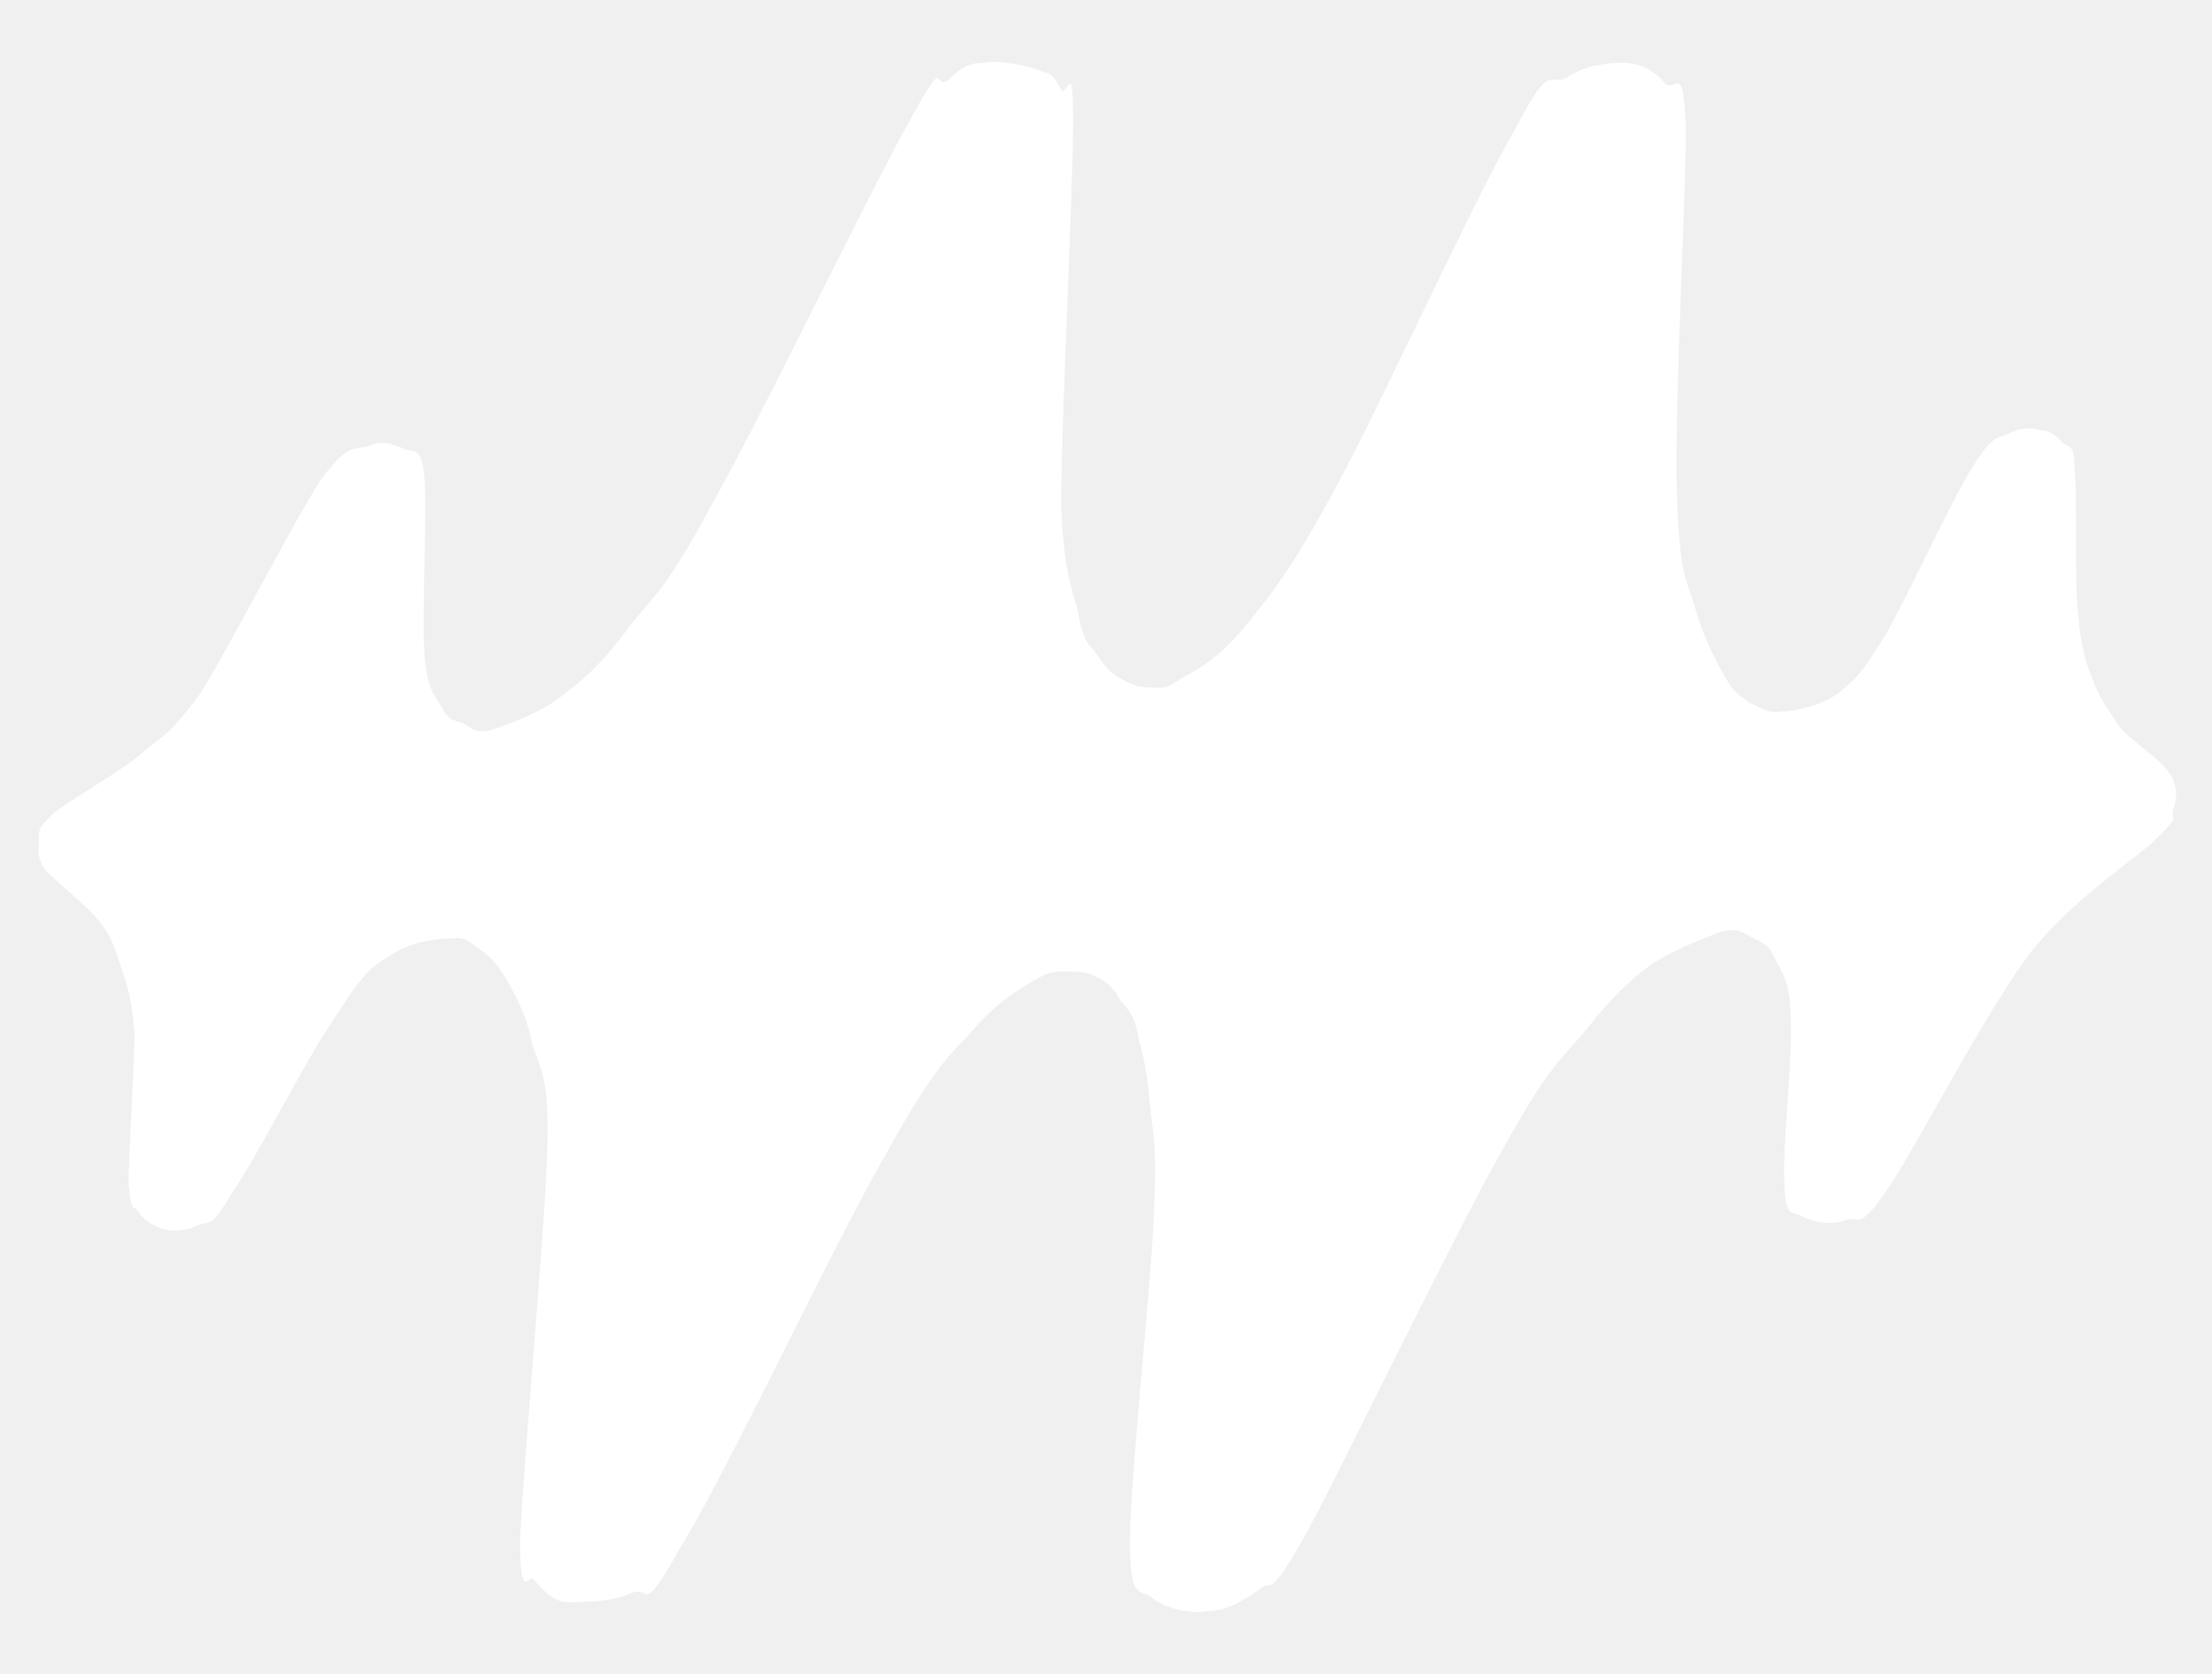
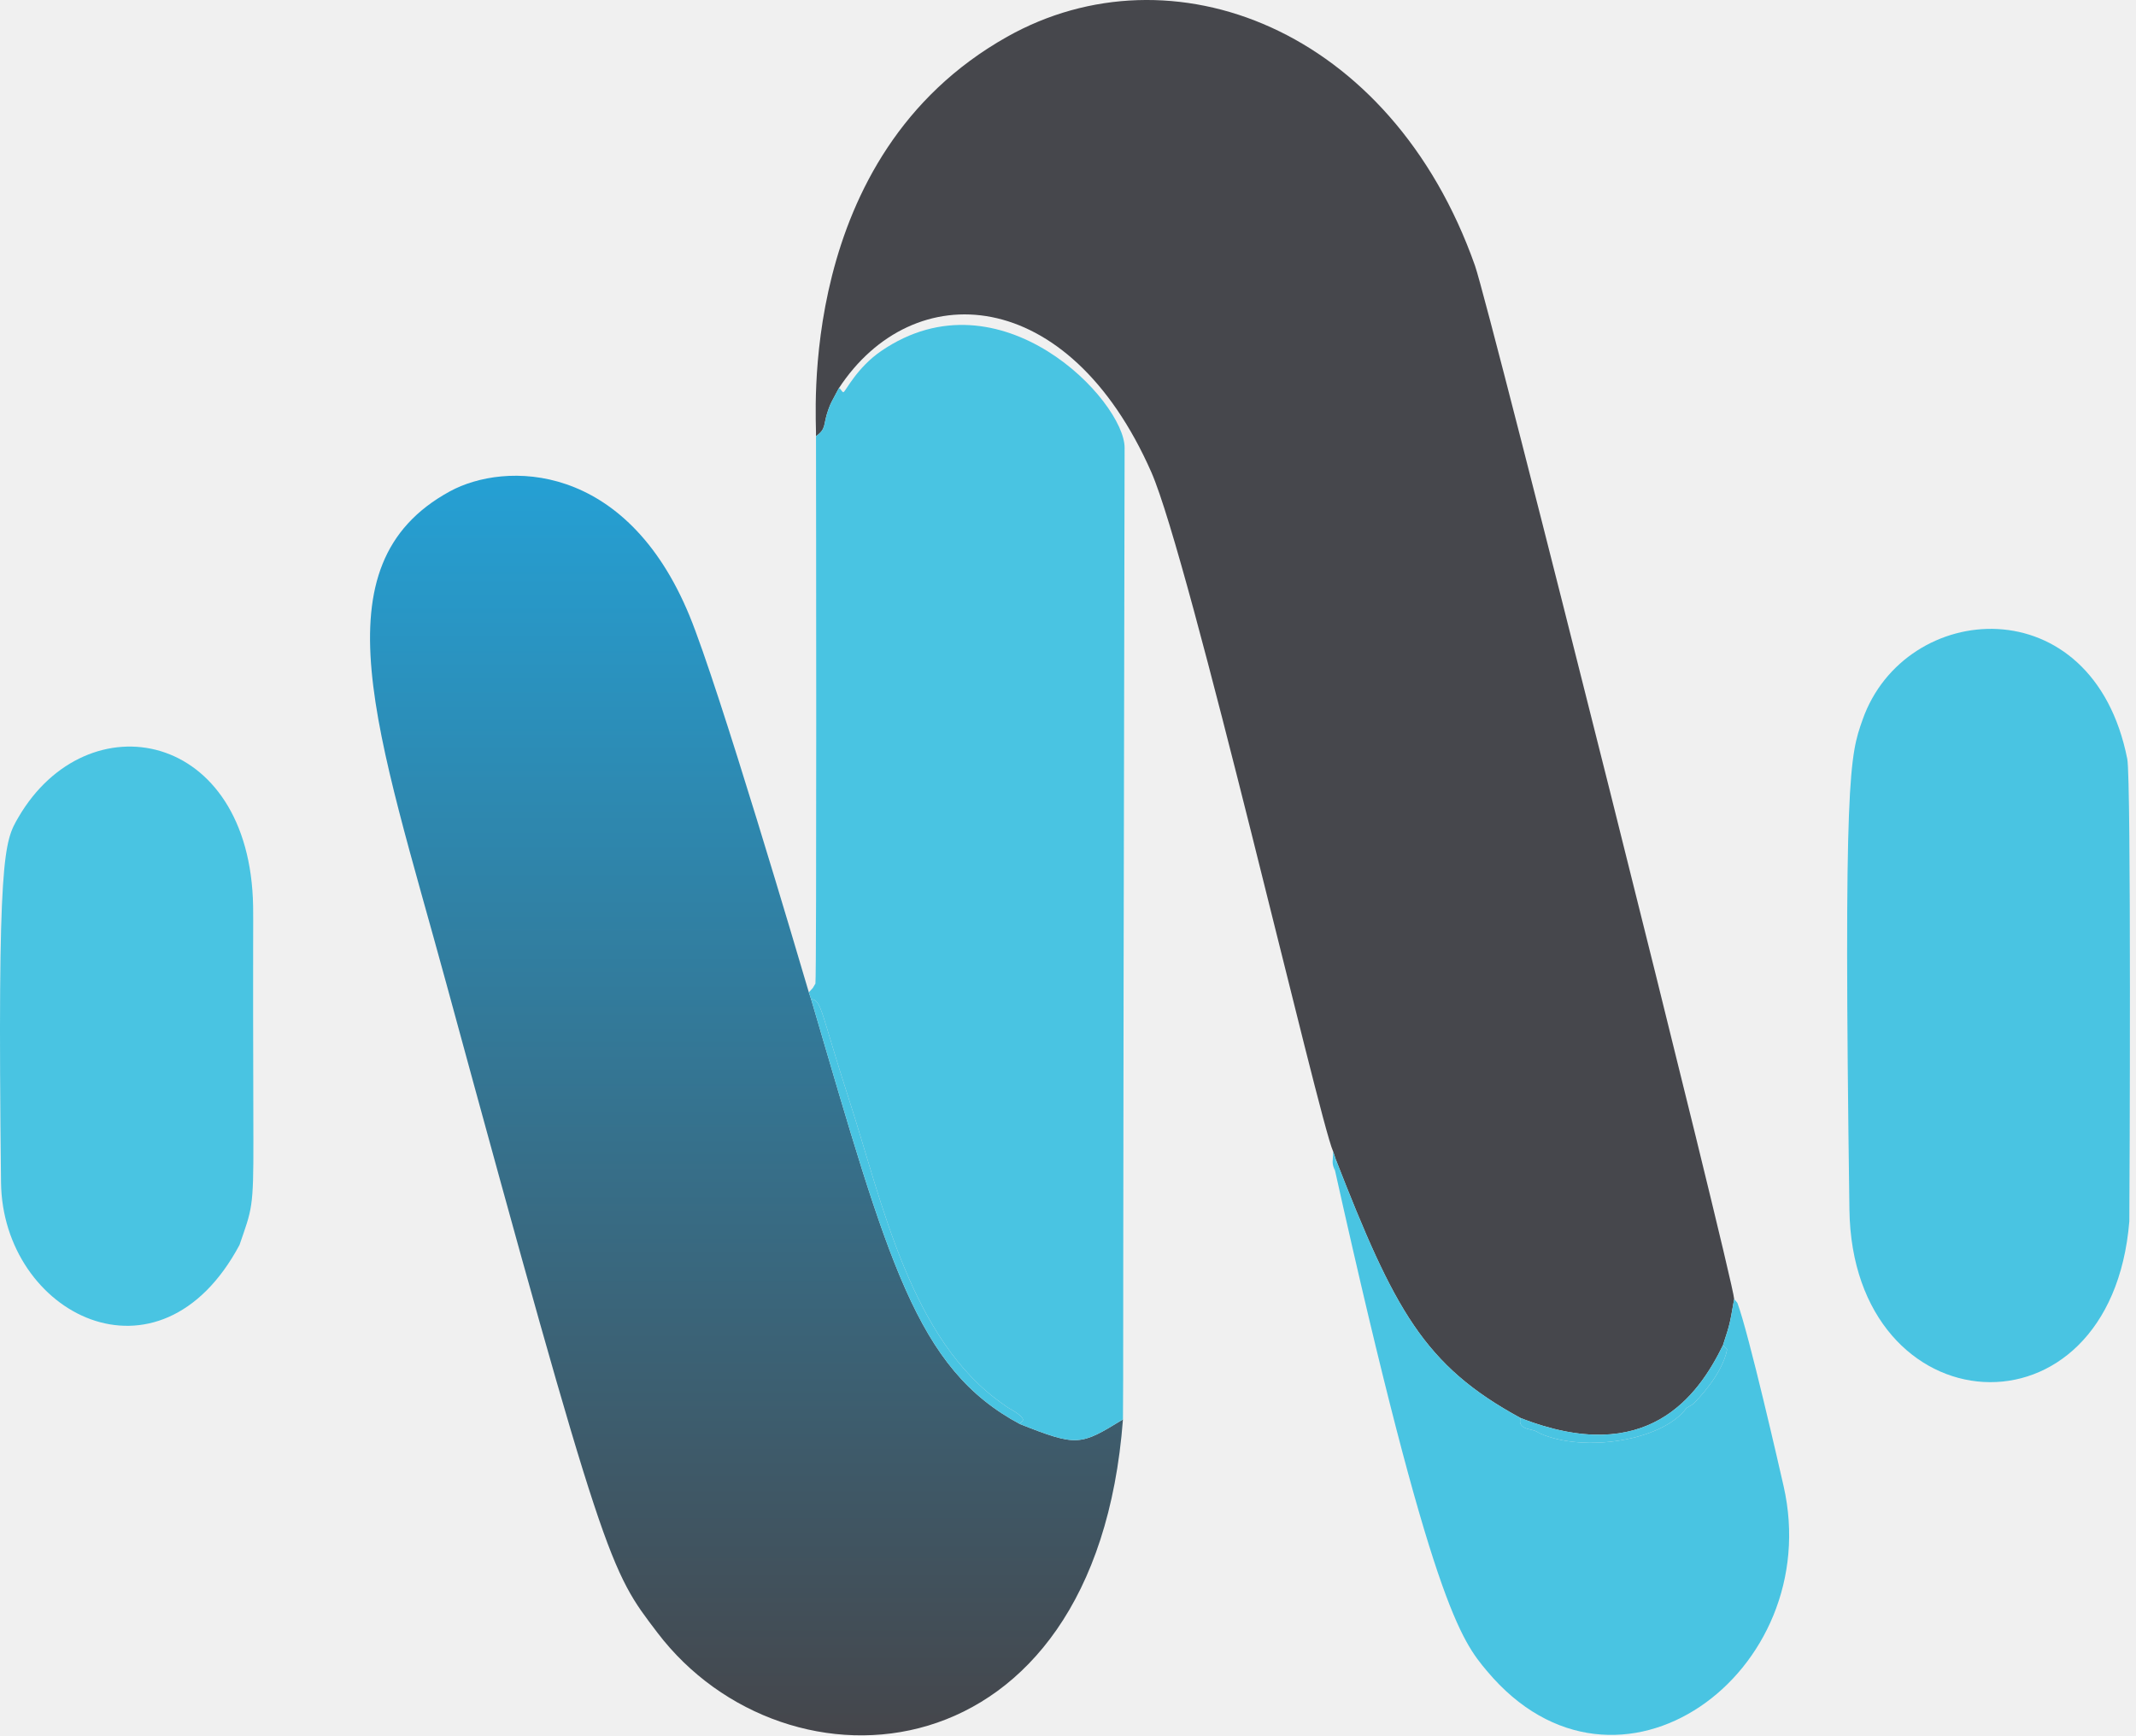
- <svg xmlns="http://www.w3.org/2000/svg" viewBox="17 26 74 56">
-   <path d="M49.9,28.1C49.4,28.1 49.1,28.3 48.7,28.7C48.2,29 48.7,27.7 47.4,30.1C46.1,32.4 42.4,40.1 40.8,42.9C39.3,45.7 38.9,45.9 38.1,46.9C37.3,48 36.7,48.6 35.9,49.2C35.2,49.8 34.1,50.2 33.5,50.4C32.9,50.6 32.7,50.3 32.5,50.2C32.2,50.1 32,50.1 31.8,49.7C31.6,49.3 31.3,49.2 31.2,47.9C31.1,46.6 31.3,43.1 31.2,42C31.1,40.8 30.8,41.2 30.5,41C30.2,40.9 29.8,40.7 29.4,40.9C28.9,41.1 28.7,40.7 27.7,42.1C26.8,43.5 24.7,47.6 23.7,49.2C22.6,50.7 22.3,50.7 21.5,51.4C20.7,52 19.3,52.8 18.8,53.2C18.3,53.7 18.3,53.7 18.3,54.1C18.3,54.4 18.2,54.6 18.5,55.1C18.9,55.5 19.9,56.3 20.3,56.8C20.7,57.3 20.8,57.6 21,58.2C21.2,58.8 21.4,59.3 21.5,60.5C21.5,61.7 21.3,64.6 21.3,65.6C21.4,66.7 21.5,66.3 21.6,66.5C21.8,66.8 22.1,67 22.4,67.1C22.7,67.2 23.2,67.2 23.6,67C24,66.8 24,67.2 24.7,66C25.5,64.9 27.2,61.5 28.1,60.2C29,58.8 29.3,58.4 30,58C30.7,57.5 31.6,57.4 32.1,57.4C32.6,57.3 32.8,57.6 33.1,57.8C33.4,58 33.6,58.2 33.9,58.7C34.2,59.2 34.6,59.9 34.8,60.9C35.1,61.9 35.4,62 35.3,64.7C35.2,67.5 34.5,75.1 34.4,77.5C34.4,79.8 34.7,78.5 34.9,78.9C35.2,79.2 35.4,79.5 35.9,79.6C36.5,79.6 37.5,79.6 38.1,79.3C38.8,79 38.4,80.2 39.8,77.7C41.3,75.3 45,67.4 46.7,64.5C48.3,61.6 48.8,61.3 49.6,60.4C50.5,59.4 51.1,59.1 51.6,58.8C52.1,58.5 52.3,58.5 52.6,58.5C53,58.5 53.4,58.5 53.7,58.7C54,58.8 54.3,59.1 54.5,59.5C54.8,59.8 55,60.1 55.1,60.8C55.3,61.4 55.4,62.2 55.5,63.2C55.6,64.2 55.7,64.3 55.6,66.7C55.5,69.1 54.8,75.5 54.8,77.6C54.8,79.7 55.2,79.1 55.6,79.5C56,79.8 56.8,80 57.4,79.9C58,79.9 58.5,79.6 59.1,79.2C59.6,78.7 59.3,79.8 60.7,77.3C62,74.9 65.7,67.2 67.3,64.4C68.9,61.5 69.3,61.4 70.1,60.4C70.9,59.4 71.5,58.8 72.2,58.3C72.9,57.8 74,57.4 74.5,57.2C75.1,57 75.3,57.2 75.5,57.3C75.8,57.5 76.1,57.5 76.3,57.9C76.5,58.4 76.9,58.7 76.9,60C77,61.3 76.6,64.5 76.7,65.6C76.7,66.8 77,66.5 77.3,66.7C77.7,66.9 78.3,67 78.8,66.8C79.2,66.7 79.2,67.2 80.2,65.7C81.2,64.2 83.4,59.9 84.9,57.9C86.4,56 88.4,54.8 89.2,54C90,53.2 89.6,53.5 89.7,53.1C89.8,52.8 89.9,52.4 89.6,51.9C89.3,51.4 88.3,50.8 87.9,50.3C87.5,49.7 87.2,49.3 87,48.7C86.7,48 86.6,47.5 86.5,46.3C86.4,45.2 86.5,42.6 86.4,41.7C86.4,40.8 86.2,41 86,40.8C85.8,40.6 85.6,40.4 85.3,40.4C85,40.3 84.6,40.3 84.2,40.5C83.8,40.7 83.7,40.5 83,41.6C82.3,42.7 80.8,46 80.1,47.2C79.3,48.5 79.1,48.7 78.5,49.2C77.9,49.6 77.1,49.8 76.6,49.8C76.1,49.9 75.8,49.6 75.5,49.5C75.3,49.3 75.1,49.3 74.8,48.8C74.5,48.3 74,47.4 73.7,46.3C73.4,45.3 73.2,45.3 73.1,42.6C73,39.9 73.4,32.6 73.4,30.3C73.3,28 73.1,29.1 72.7,28.8C72.4,28.4 71.9,28.1 71.3,28.1C70.7,28.1 70,28.2 69.4,28.6C68.8,28.9 68.9,28 67.7,30.3C66.4,32.5 63.3,39.3 61.8,42.1C60.3,44.9 59.6,45.8 58.7,46.9C57.8,48 57.1,48.4 56.5,48.7C56,49.1 55.8,49 55.5,49C55.1,49 54.8,48.9 54.5,48.7C54.1,48.5 53.9,48.2 53.7,47.9C53.5,47.6 53.3,47.6 53.1,46.7C53,45.9 52.6,45.6 52.5,42.9C52.5,40.1 52.9,32.4 52.9,30.1C52.9,27.8 52.7,29.3 52.5,29C52.3,28.7 52.3,28.5 51.9,28.4C51.4,28.2 50.5,28 49.9,28.1Z" fill="#fff" />
+ <svg xmlns="http://www.w3.org/2000/svg" viewBox="0 0 48 39" fill="none">
+   <path d="M18.848 8.729C18.685 9.042 18.677 9.03 18.613 9.209C18.488 9.558 18.581 9.623 18.337 9.804C18.358 9.463 17.844 3.519 22.633 0.826C26.318 -1.247 31.255 0.623 33.145 5.968C33.477 6.909 38.942 28.712 38.97 29.194C38.873 29.736 38.886 29.725 38.718 30.232C38.16 31.375 37.014 32.983 34.168 31.867C32 30.689 31.335 29.435 30.017 26.055C29.997 25.994 29.977 25.934 29.957 25.874C29.654 25.226 26.733 12.566 25.872 10.61C24.006 6.375 20.516 6.181 18.848 8.729Z" fill-rule="evenodd" clip-rule="evenodd" fill="#46474C" />
+   <path d="M18.176 22.302L18.227 22.455C19.966 28.368 20.586 30.759 22.924 32.006C24.213 32.515 24.277 32.487 25.235 31.899C24.617 40.056 17.664 40.495 14.774 36.693C13.698 35.278 13.614 35.255 10.033 22.116C8.484 16.433 7.07 12.701 10.109 11.043C11.343 10.369 14.062 10.36 15.494 13.837C16.152 15.434 17.975 21.619 18.176 22.302Z" fill-rule="evenodd" clip-rule="evenodd" fill="url(#paint0_linear_131_429)" />
+   <path d="M18.848 8.729C18.887 8.706 18.921 8.833 18.96 8.81C19.009 8.78 19.264 8.256 19.803 7.888C22.481 6.056 25.274 9.011 25.272 10.063C25.228 30.901 25.247 30.891 25.235 31.899C24.277 32.487 24.213 32.515 22.924 32.006C22.917 31.964 22.997 31.944 22.989 31.902C22.975 31.816 22.719 31.672 22.692 31.658C22.611 31.612 22.62 31.611 22.545 31.559C20.458 30.114 19.823 27.006 19.091 24.747C18.434 22.718 18.467 22.476 18.227 22.455L18.176 22.302L18.264 22.206C18.284 22.172 18.304 22.139 18.324 22.105C18.353 21.915 18.339 10.788 18.337 9.804C18.581 9.623 18.488 9.558 18.613 9.209C18.677 9.03 18.685 9.042 18.848 8.729Z" fill-rule="evenodd" clip-rule="evenodd" fill="#49C4E2" />
+   <path d="M47.85 27.448C47.435 32.514 41.628 32.096 41.56 27.185C41.425 17.397 41.568 16.991 41.856 16.174C42.806 13.477 47.031 13.145 47.804 17.057C47.895 17.518 47.856 26.824 47.85 27.448Z" fill-rule="evenodd" clip-rule="evenodd" fill="#49C4E2" />
+   <path d="M5.382 27.979C3.578 31.353 0.057 29.527 0.023 26.573C-0.062 19.185 0.094 18.916 0.413 18.369C1.964 15.707 5.623 16.394 5.688 20.371C5.695 20.791 5.68 20.785 5.694 25.612C5.698 27.171 5.662 27.163 5.382 27.979Z" fill-rule="evenodd" clip-rule="evenodd" fill="#49C4E2" />
+   <path d="M30.017 26.055C31.335 29.435 32 30.689 34.168 31.867C34.179 31.887 34.072 32.062 34.384 32.126C34.543 32.158 34.53 32.181 34.613 32.217C35.591 32.65 37.359 32.382 37.899 31.644C37.949 31.614 37.999 31.583 38.049 31.553C38.128 31.474 38.704 30.895 38.811 30.329L38.718 30.232C38.886 29.725 38.873 29.736 38.97 29.194L39.042 29.281C39.292 29.938 40.005 33.064 40.08 33.395C41.034 37.578 36.343 41.049 33.416 37.555C32.841 36.868 32.178 36.076 30.004 26.322C30.008 26.233 30.012 26.144 30.017 26.055Z" fill-rule="evenodd" clip-rule="evenodd" fill="#49C4E2" />
+   <path d="M18.227 22.455C18.467 22.477 18.434 22.718 19.091 24.747C19.823 27.006 20.458 30.114 22.545 31.559C22.62 31.611 22.611 31.612 22.692 31.658C22.719 31.672 22.975 31.816 22.989 31.902C22.996 31.944 22.917 31.964 22.924 32.006C20.586 30.758 19.966 28.368 18.227 22.455Z" fill-rule="evenodd" clip-rule="evenodd" fill="#49C4E2" />
+   <path d="M38.718 30.232L38.811 30.329C38.704 30.895 38.128 31.474 38.049 31.553C37.999 31.583 37.949 31.614 37.899 31.644C37.359 32.382 35.591 32.65 34.613 32.217C34.53 32.181 34.543 32.158 34.384 32.126C34.072 32.062 34.179 31.887 34.168 31.867C37.014 32.983 38.16 31.375 38.718 30.232Z" fill-rule="evenodd" clip-rule="evenodd" fill="#49C4E2" />
+   <path d="M29.957 25.874C29.977 25.934 29.997 25.994 30.017 26.055C30.012 26.144 30.008 26.233 30.004 26.322C29.912 26.116 29.959 26.111 29.957 25.874Z" fill-rule="evenodd" clip-rule="evenodd" fill="#49C4E2" />
+   <defs>
+     <linearGradient id="paint0_linear_131_429" x1="16.775" y1="10.692" x2="16.775" y2="39" gradientUnits="userSpaceOnUse">
+       <stop stop-color="#25A0D4" />
+       <stop offset="1" stop-color="#45464B" />
+     </linearGradient>
+   </defs>
</svg>
